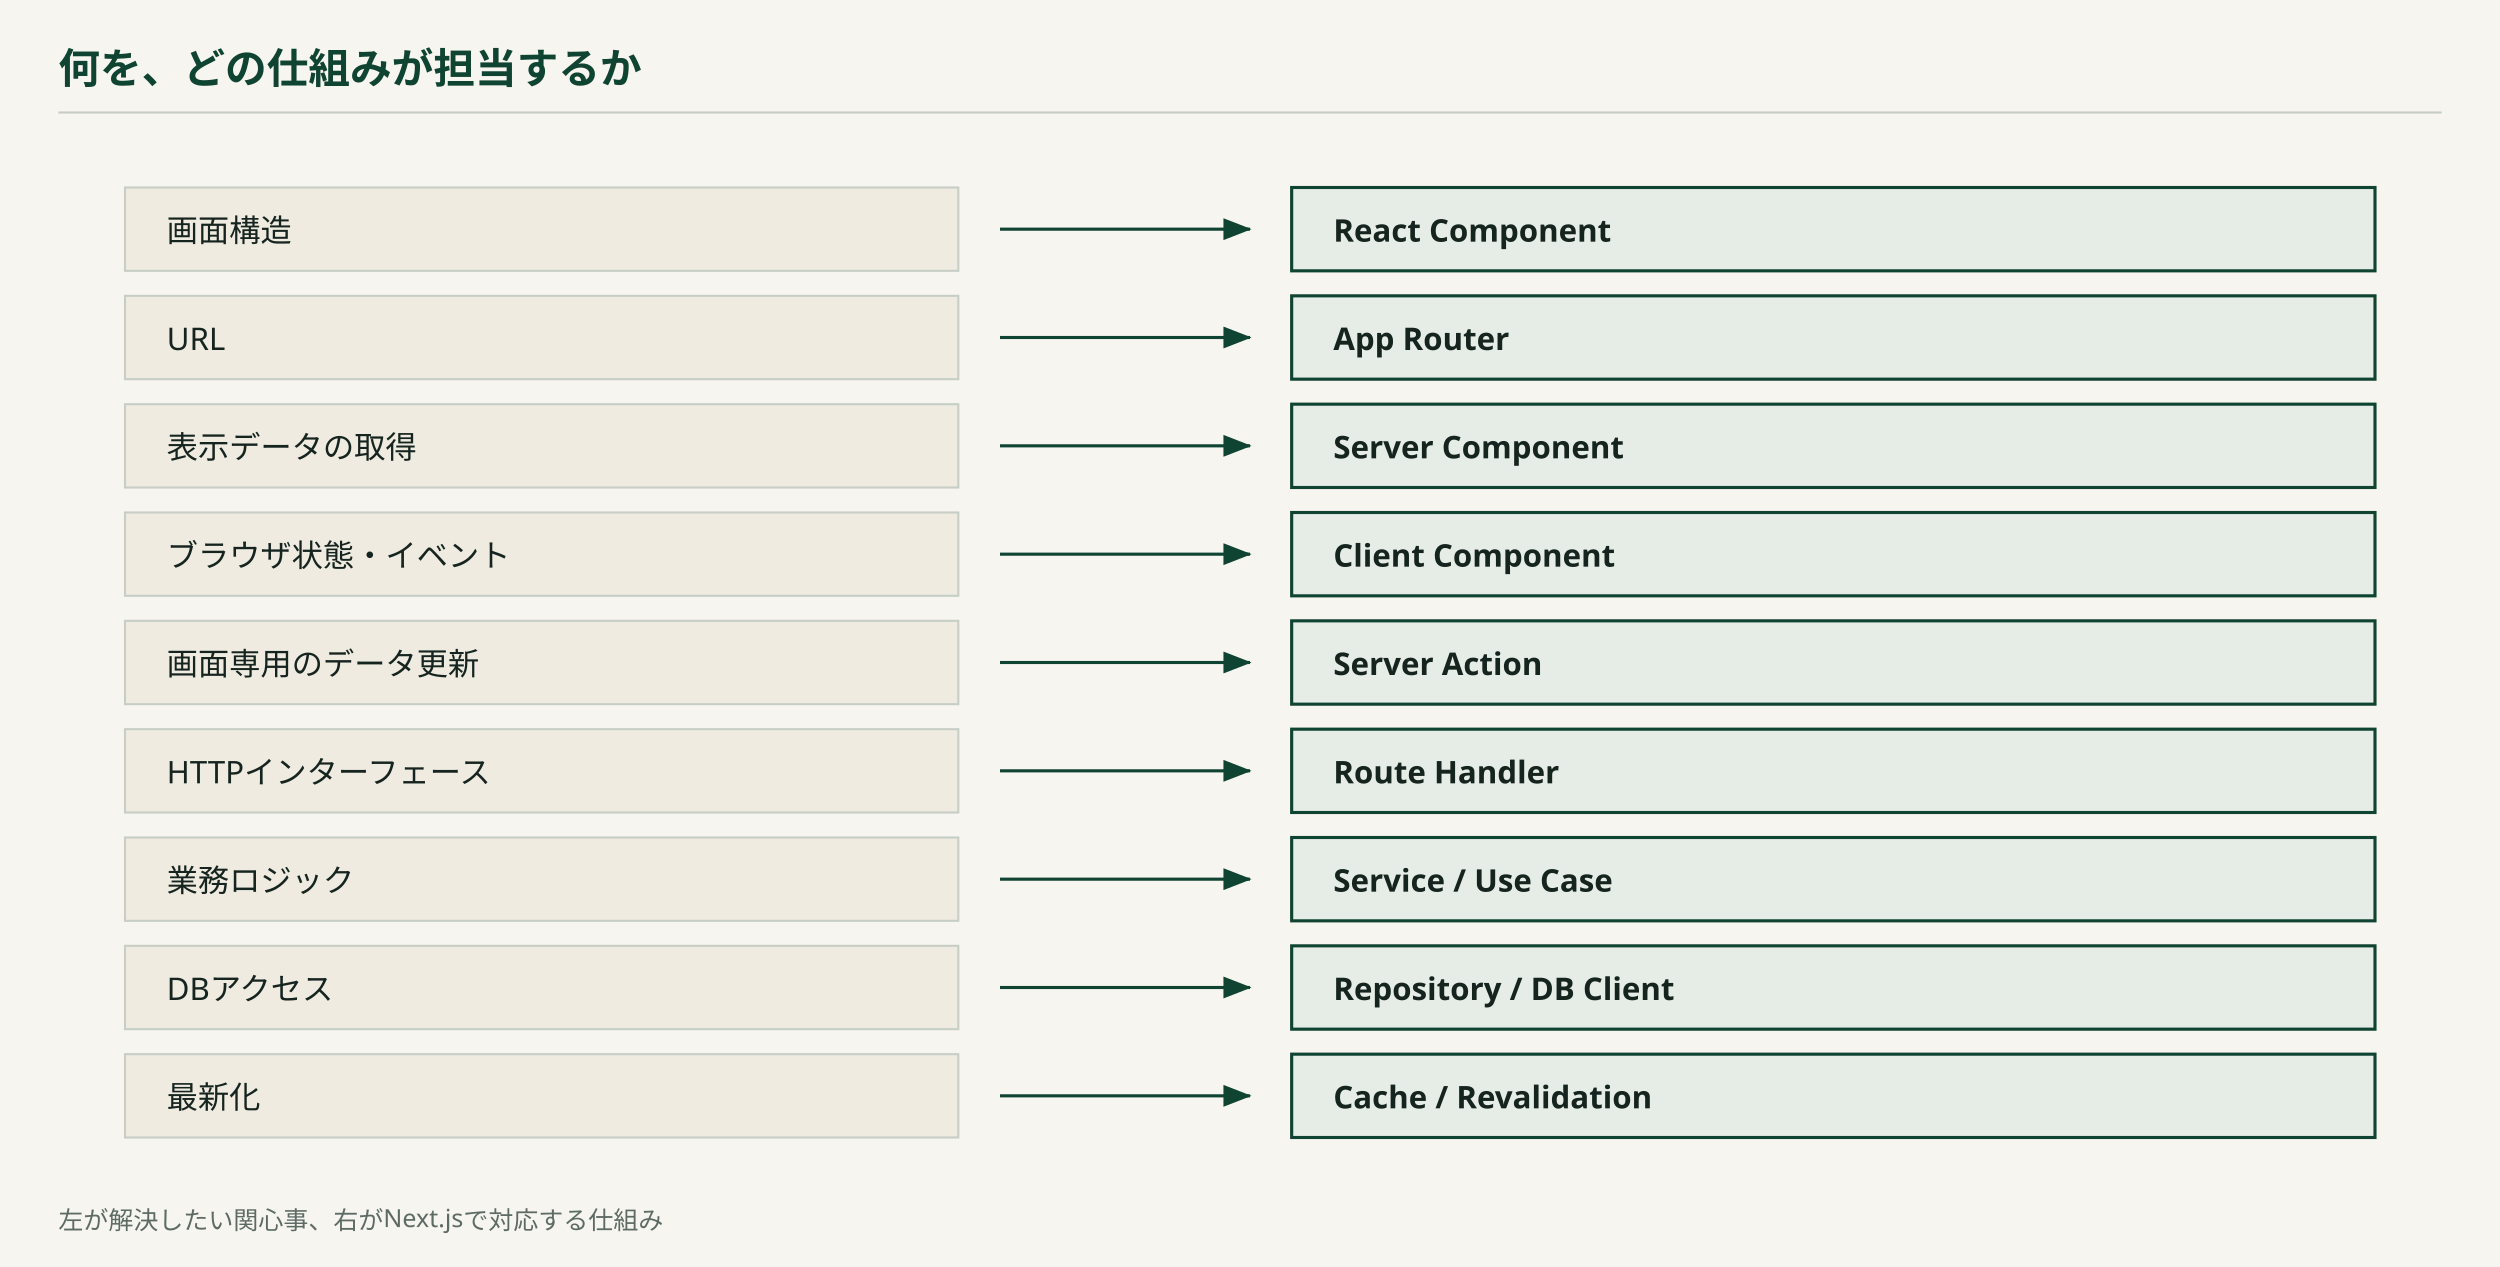
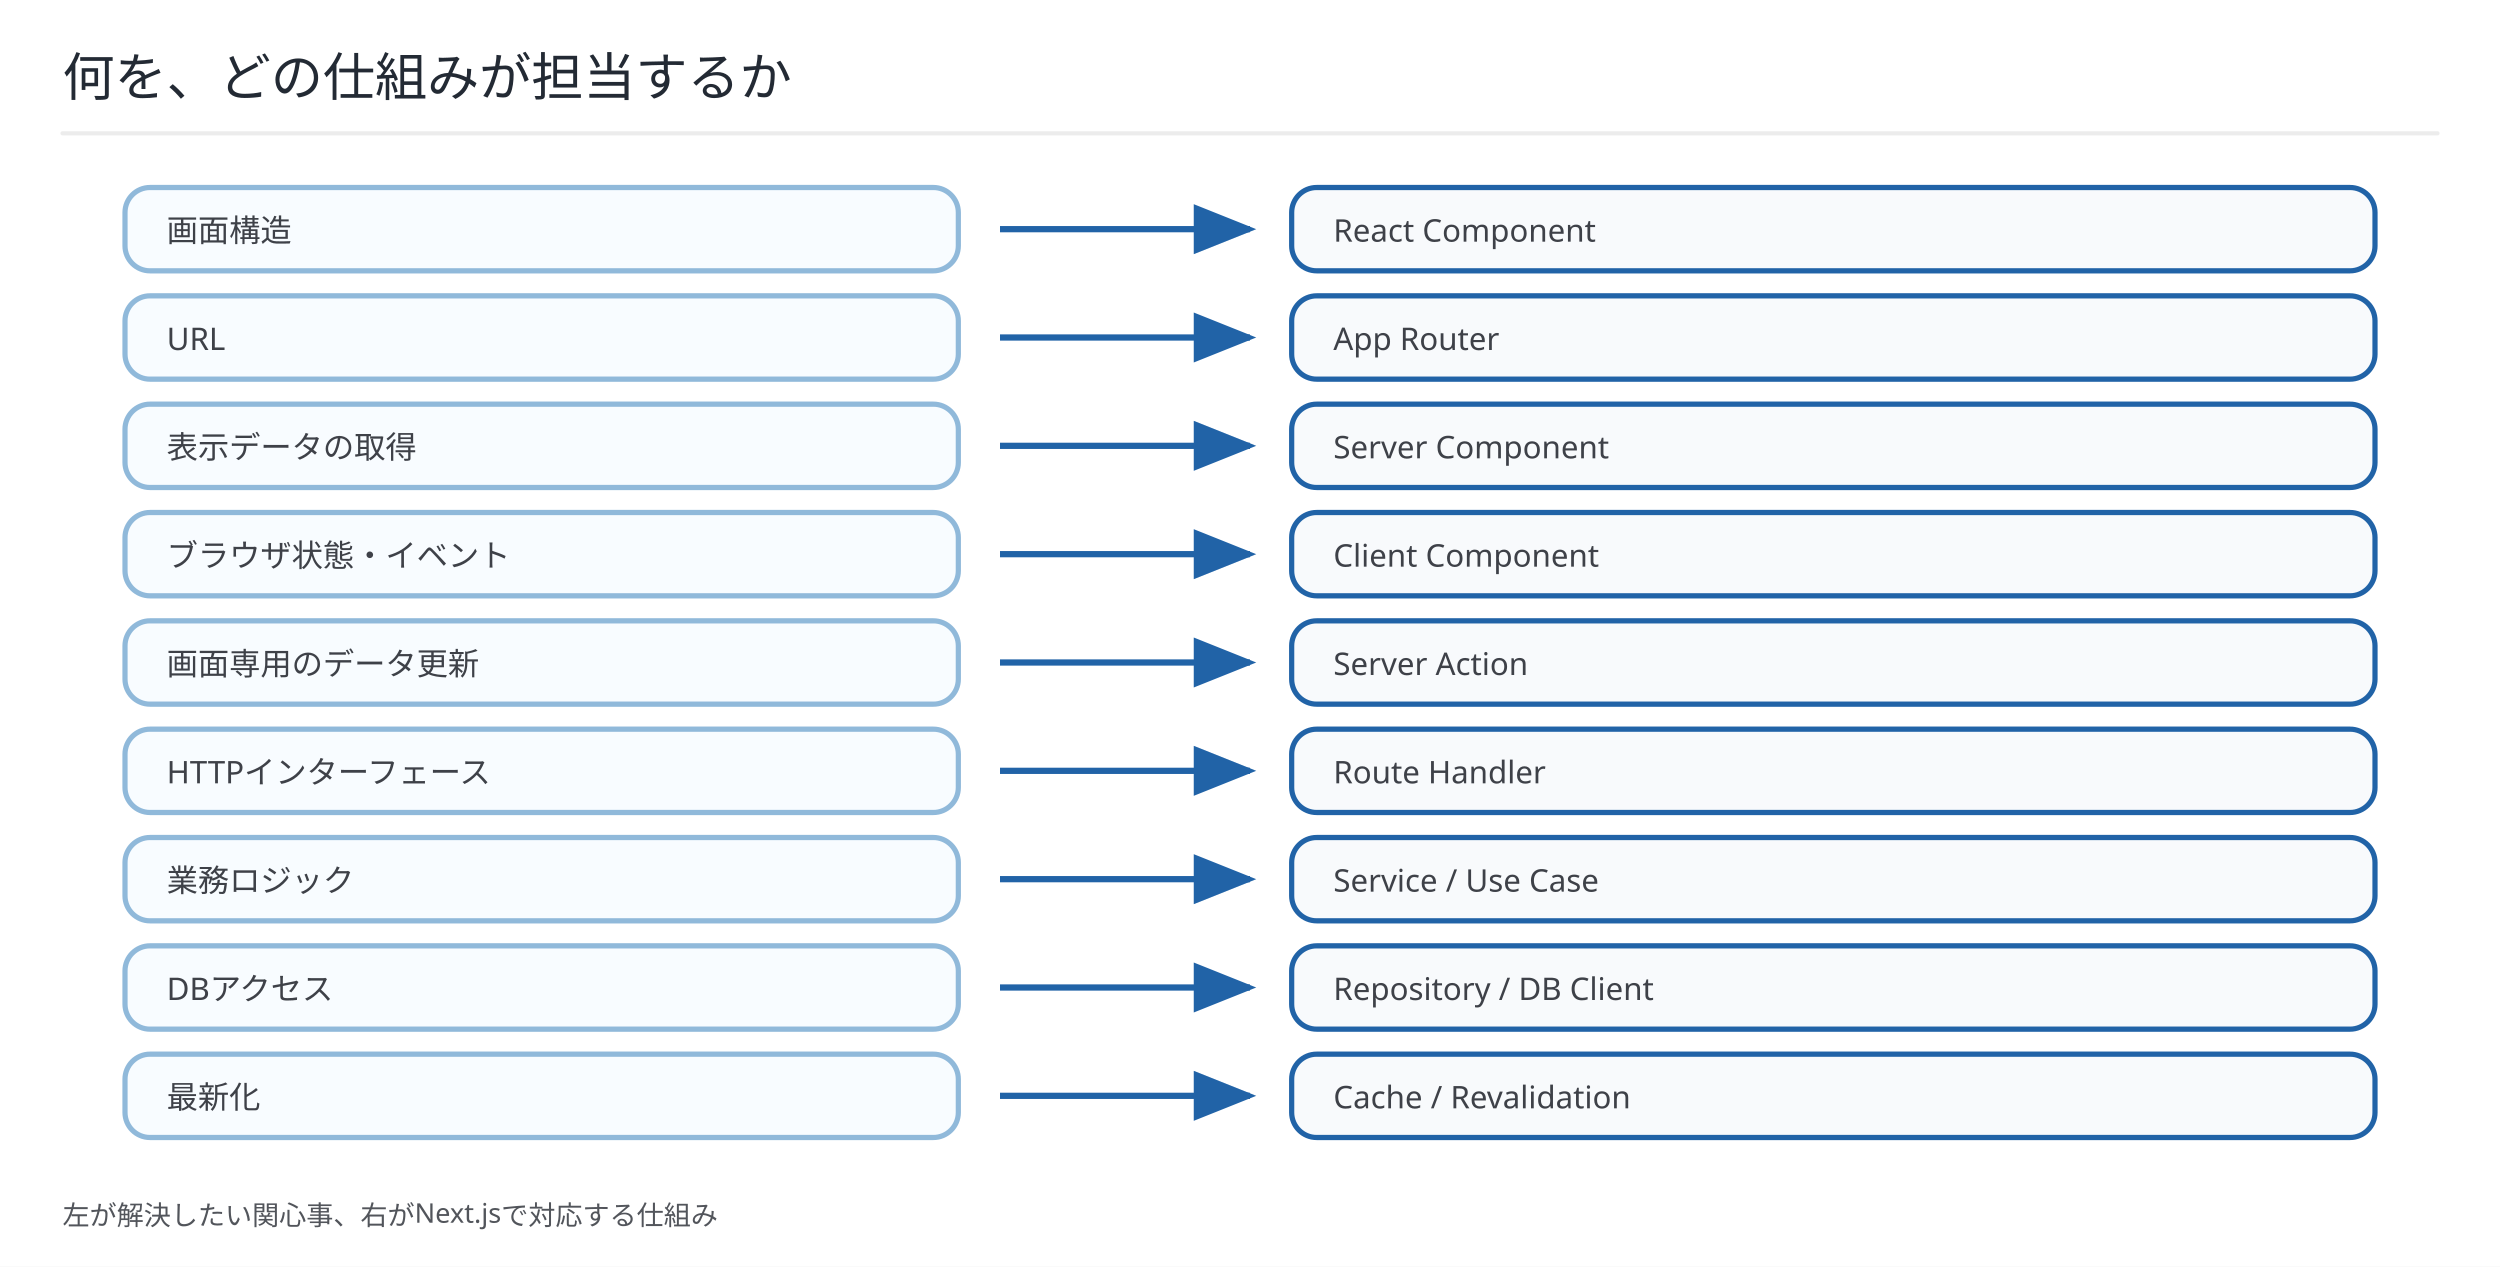
<svg xmlns="http://www.w3.org/2000/svg" width="1200" height="608" viewBox="0 0 1200 608">
  <defs>
-     <marker id="ar" markerWidth="9" markerHeight="7" refX="8.5" refY="3.5" orient="auto">
-       <path d="M0,0 L9,3.5 L0,7 z" fill="#0F4332" />
+     <marker id="ar" markerWidth="10" markerHeight="8" refX="9" refY="4" orient="auto">
+       <path d="M0,0 L10,4 L0,8 z" fill="#2163A7" />
+     </marker>
+     <marker id="arR" markerWidth="10" markerHeight="8" refX="9" refY="4" orient="auto">
+       <path d="M0,0 L10,4 L0,8 z" fill="#B4472F" />
    </marker>
  </defs>
-   <rect width="1200" height="608" fill="#F7F5EF" />
-   <text x="28" y="40" font-family="'Hiragino Kaku Gothic ProN','Hiragino Sans','BIZ UDGothic',sans-serif" font-size="20" fill="#0F4332" text-anchor="start" font-weight="600">何を、どの仕組みが担当するか</text>
-   <line x1="28" y1="54" x2="1172" y2="54" stroke="#C6CEC6" stroke-width="1" />
-   <rect x="60" y="90" width="400" height="40" fill="#EFEBE1" stroke="#C6CEC6" stroke-width="1" />
-   <text x="80" y="116" font-family="'Hiragino Kaku Gothic ProN','Hiragino Sans','BIZ UDGothic',sans-serif" font-size="15" fill="#16241F" text-anchor="start" font-weight="normal">画面構造</text>
-   <line x1="480" y1="110" x2="600" y2="110" stroke="#0F4332" stroke-width="1.5" marker-end="url(#ar)" />
-   <rect x="620" y="90" width="520" height="40" fill="#E6EDE6" stroke="#0F4332" stroke-width="1.5" />
-   <text x="640" y="116" font-family="'Hiragino Kaku Gothic ProN','Hiragino Sans','BIZ UDGothic',sans-serif" font-size="15" fill="#16241F" text-anchor="start" font-weight="600">React Component</text>
-   <rect x="60" y="142" width="400" height="40" fill="#EFEBE1" stroke="#C6CEC6" stroke-width="1" />
-   <text x="80" y="168" font-family="'Hiragino Kaku Gothic ProN','Hiragino Sans','BIZ UDGothic',sans-serif" font-size="15" fill="#16241F" text-anchor="start" font-weight="normal">URL</text>
-   <line x1="480" y1="162" x2="600" y2="162" stroke="#0F4332" stroke-width="1.5" marker-end="url(#ar)" />
-   <rect x="620" y="142" width="520" height="40" fill="#E6EDE6" stroke="#0F4332" stroke-width="1.5" />
-   <text x="640" y="168" font-family="'Hiragino Kaku Gothic ProN','Hiragino Sans','BIZ UDGothic',sans-serif" font-size="15" fill="#16241F" text-anchor="start" font-weight="600">App Router</text>
-   <rect x="60" y="194" width="400" height="40" fill="#EFEBE1" stroke="#C6CEC6" stroke-width="1" />
-   <text x="80" y="220" font-family="'Hiragino Kaku Gothic ProN','Hiragino Sans','BIZ UDGothic',sans-serif" font-size="15" fill="#16241F" text-anchor="start" font-weight="normal">表示データの取得</text>
-   <line x1="480" y1="214" x2="600" y2="214" stroke="#0F4332" stroke-width="1.5" marker-end="url(#ar)" />
-   <rect x="620" y="194" width="520" height="40" fill="#E6EDE6" stroke="#0F4332" stroke-width="1.5" />
-   <text x="640" y="220" font-family="'Hiragino Kaku Gothic ProN','Hiragino Sans','BIZ UDGothic',sans-serif" font-size="15" fill="#16241F" text-anchor="start" font-weight="600">Server Component</text>
-   <rect x="60" y="246" width="400" height="40" fill="#EFEBE1" stroke="#C6CEC6" stroke-width="1" />
-   <text x="80" y="272" font-family="'Hiragino Kaku Gothic ProN','Hiragino Sans','BIZ UDGothic',sans-serif" font-size="15" fill="#16241F" text-anchor="start" font-weight="normal">ブラウザ状態・イベント</text>
-   <line x1="480" y1="266" x2="600" y2="266" stroke="#0F4332" stroke-width="1.5" marker-end="url(#ar)" />
-   <rect x="620" y="246" width="520" height="40" fill="#E6EDE6" stroke="#0F4332" stroke-width="1.5" />
-   <text x="640" y="272" font-family="'Hiragino Kaku Gothic ProN','Hiragino Sans','BIZ UDGothic',sans-serif" font-size="15" fill="#16241F" text-anchor="start" font-weight="600">Client Component</text>
-   <rect x="60" y="298" width="400" height="40" fill="#EFEBE1" stroke="#C6CEC6" stroke-width="1" />
-   <text x="80" y="324" font-family="'Hiragino Kaku Gothic ProN','Hiragino Sans','BIZ UDGothic',sans-serif" font-size="15" fill="#16241F" text-anchor="start" font-weight="normal">画面専用のデータ更新</text>
-   <line x1="480" y1="318" x2="600" y2="318" stroke="#0F4332" stroke-width="1.5" marker-end="url(#ar)" />
-   <rect x="620" y="298" width="520" height="40" fill="#E6EDE6" stroke="#0F4332" stroke-width="1.5" />
-   <text x="640" y="324" font-family="'Hiragino Kaku Gothic ProN','Hiragino Sans','BIZ UDGothic',sans-serif" font-size="15" fill="#16241F" text-anchor="start" font-weight="600">Server Action</text>
-   <rect x="60" y="350" width="400" height="40" fill="#EFEBE1" stroke="#C6CEC6" stroke-width="1" />
-   <text x="80" y="376" font-family="'Hiragino Kaku Gothic ProN','Hiragino Sans','BIZ UDGothic',sans-serif" font-size="15" fill="#16241F" text-anchor="start" font-weight="normal">HTTPインターフェース</text>
-   <line x1="480" y1="370" x2="600" y2="370" stroke="#0F4332" stroke-width="1.5" marker-end="url(#ar)" />
-   <rect x="620" y="350" width="520" height="40" fill="#E6EDE6" stroke="#0F4332" stroke-width="1.5" />
-   <text x="640" y="376" font-family="'Hiragino Kaku Gothic ProN','Hiragino Sans','BIZ UDGothic',sans-serif" font-size="15" fill="#16241F" text-anchor="start" font-weight="600">Route Handler</text>
-   <rect x="60" y="402" width="400" height="40" fill="#EFEBE1" stroke="#C6CEC6" stroke-width="1" />
-   <text x="80" y="428" font-family="'Hiragino Kaku Gothic ProN','Hiragino Sans','BIZ UDGothic',sans-serif" font-size="15" fill="#16241F" text-anchor="start" font-weight="normal">業務ロジック</text>
-   <line x1="480" y1="422" x2="600" y2="422" stroke="#0F4332" stroke-width="1.5" marker-end="url(#ar)" />
-   <rect x="620" y="402" width="520" height="40" fill="#E6EDE6" stroke="#0F4332" stroke-width="1.5" />
-   <text x="640" y="428" font-family="'Hiragino Kaku Gothic ProN','Hiragino Sans','BIZ UDGothic',sans-serif" font-size="15" fill="#16241F" text-anchor="start" font-weight="600">Service / Use Case</text>
-   <rect x="60" y="454" width="400" height="40" fill="#EFEBE1" stroke="#C6CEC6" stroke-width="1" />
-   <text x="80" y="480" font-family="'Hiragino Kaku Gothic ProN','Hiragino Sans','BIZ UDGothic',sans-serif" font-size="15" fill="#16241F" text-anchor="start" font-weight="normal">DBアクセス</text>
-   <line x1="480" y1="474" x2="600" y2="474" stroke="#0F4332" stroke-width="1.5" marker-end="url(#ar)" />
-   <rect x="620" y="454" width="520" height="40" fill="#E6EDE6" stroke="#0F4332" stroke-width="1.5" />
-   <text x="640" y="480" font-family="'Hiragino Kaku Gothic ProN','Hiragino Sans','BIZ UDGothic',sans-serif" font-size="15" fill="#16241F" text-anchor="start" font-weight="600">Repository / DB Client</text>
-   <rect x="60" y="506" width="400" height="40" fill="#EFEBE1" stroke="#C6CEC6" stroke-width="1" />
-   <text x="80" y="532" font-family="'Hiragino Kaku Gothic ProN','Hiragino Sans','BIZ UDGothic',sans-serif" font-size="15" fill="#16241F" text-anchor="start" font-weight="normal">最新化</text>
-   <line x1="480" y1="526" x2="600" y2="526" stroke="#0F4332" stroke-width="1.5" marker-end="url(#ar)" />
-   <rect x="620" y="506" width="520" height="40" fill="#E6EDE6" stroke="#0F4332" stroke-width="1.5" />
-   <text x="640" y="532" font-family="'Hiragino Kaku Gothic ProN','Hiragino Sans','BIZ UDGothic',sans-serif" font-size="15" fill="#16241F" text-anchor="start" font-weight="600">Cache / Revalidation</text>
-   <text x="28" y="590" font-family="'Hiragino Kaku Gothic ProN','Hiragino Sans','BIZ UDGothic',sans-serif" font-size="12" fill="#5D6B64" text-anchor="start" font-weight="normal">左が解決したい関心事、右がNext.jsで対応する仕組み</text>
+   <rect width="1200" height="608" fill="#FFFFFF" />
+   <text x="30" y="46" font-family="'Hiragino Kaku Gothic ProN W6','Hiragino Sans W6',sans-serif" font-size="25" fill="#232A34" text-anchor="start" font-weight="normal">何を、どの仕組みが担当するか</text>
+   <line x1="30" y1="64" x2="1170" y2="64" stroke="#ECECEC" stroke-width="2" stroke-linecap="round" />
+   <rect x="60" y="90" width="400" height="40" rx="12" ry="12" fill="#F8FCFF" stroke="#90B9DA" stroke-width="2.5" />
+   <text x="80" y="116" font-family="'Hiragino Kaku Gothic ProN','Hiragino Sans',sans-serif" font-size="15" fill="#3E4148" text-anchor="start" font-weight="normal">画面構造</text>
+   <line x1="480" y1="110" x2="600" y2="110" stroke="#2163A7" stroke-width="3" marker-end="url(#ar)" />
+   <rect x="620" y="90" width="520" height="40" rx="12" ry="12" fill="#F8FAFC" stroke="#2163A7" stroke-width="2.5" />
+   <text x="640" y="116" font-family="'Hiragino Kaku Gothic ProN W6','Hiragino Sans W6',sans-serif" font-size="15" fill="#3E4148" text-anchor="start" font-weight="normal">React Component</text>
+   <rect x="60" y="142" width="400" height="40" rx="12" ry="12" fill="#F8FCFF" stroke="#90B9DA" stroke-width="2.5" />
+   <text x="80" y="168" font-family="'Hiragino Kaku Gothic ProN','Hiragino Sans',sans-serif" font-size="15" fill="#3E4148" text-anchor="start" font-weight="normal">URL</text>
+   <line x1="480" y1="162" x2="600" y2="162" stroke="#2163A7" stroke-width="3" marker-end="url(#ar)" />
+   <rect x="620" y="142" width="520" height="40" rx="12" ry="12" fill="#F8FAFC" stroke="#2163A7" stroke-width="2.5" />
+   <text x="640" y="168" font-family="'Hiragino Kaku Gothic ProN W6','Hiragino Sans W6',sans-serif" font-size="15" fill="#3E4148" text-anchor="start" font-weight="normal">App Router</text>
+   <rect x="60" y="194" width="400" height="40" rx="12" ry="12" fill="#F8FCFF" stroke="#90B9DA" stroke-width="2.5" />
+   <text x="80" y="220" font-family="'Hiragino Kaku Gothic ProN','Hiragino Sans',sans-serif" font-size="15" fill="#3E4148" text-anchor="start" font-weight="normal">表示データの取得</text>
+   <line x1="480" y1="214" x2="600" y2="214" stroke="#2163A7" stroke-width="3" marker-end="url(#ar)" />
+   <rect x="620" y="194" width="520" height="40" rx="12" ry="12" fill="#F8FAFC" stroke="#2163A7" stroke-width="2.5" />
+   <text x="640" y="220" font-family="'Hiragino Kaku Gothic ProN W6','Hiragino Sans W6',sans-serif" font-size="15" fill="#3E4148" text-anchor="start" font-weight="normal">Server Component</text>
+   <rect x="60" y="246" width="400" height="40" rx="12" ry="12" fill="#F8FCFF" stroke="#90B9DA" stroke-width="2.5" />
+   <text x="80" y="272" font-family="'Hiragino Kaku Gothic ProN','Hiragino Sans',sans-serif" font-size="15" fill="#3E4148" text-anchor="start" font-weight="normal">ブラウザ状態・イベント</text>
+   <line x1="480" y1="266" x2="600" y2="266" stroke="#2163A7" stroke-width="3" marker-end="url(#ar)" />
+   <rect x="620" y="246" width="520" height="40" rx="12" ry="12" fill="#F8FAFC" stroke="#2163A7" stroke-width="2.5" />
+   <text x="640" y="272" font-family="'Hiragino Kaku Gothic ProN W6','Hiragino Sans W6',sans-serif" font-size="15" fill="#3E4148" text-anchor="start" font-weight="normal">Client Component</text>
+   <rect x="60" y="298" width="400" height="40" rx="12" ry="12" fill="#F8FCFF" stroke="#90B9DA" stroke-width="2.5" />
+   <text x="80" y="324" font-family="'Hiragino Kaku Gothic ProN','Hiragino Sans',sans-serif" font-size="15" fill="#3E4148" text-anchor="start" font-weight="normal">画面専用のデータ更新</text>
+   <line x1="480" y1="318" x2="600" y2="318" stroke="#2163A7" stroke-width="3" marker-end="url(#ar)" />
+   <rect x="620" y="298" width="520" height="40" rx="12" ry="12" fill="#F8FAFC" stroke="#2163A7" stroke-width="2.5" />
+   <text x="640" y="324" font-family="'Hiragino Kaku Gothic ProN W6','Hiragino Sans W6',sans-serif" font-size="15" fill="#3E4148" text-anchor="start" font-weight="normal">Server Action</text>
+   <rect x="60" y="350" width="400" height="40" rx="12" ry="12" fill="#F8FCFF" stroke="#90B9DA" stroke-width="2.5" />
+   <text x="80" y="376" font-family="'Hiragino Kaku Gothic ProN','Hiragino Sans',sans-serif" font-size="15" fill="#3E4148" text-anchor="start" font-weight="normal">HTTPインターフェース</text>
+   <line x1="480" y1="370" x2="600" y2="370" stroke="#2163A7" stroke-width="3" marker-end="url(#ar)" />
+   <rect x="620" y="350" width="520" height="40" rx="12" ry="12" fill="#F8FAFC" stroke="#2163A7" stroke-width="2.5" />
+   <text x="640" y="376" font-family="'Hiragino Kaku Gothic ProN W6','Hiragino Sans W6',sans-serif" font-size="15" fill="#3E4148" text-anchor="start" font-weight="normal">Route Handler</text>
+   <rect x="60" y="402" width="400" height="40" rx="12" ry="12" fill="#F8FCFF" stroke="#90B9DA" stroke-width="2.5" />
+   <text x="80" y="428" font-family="'Hiragino Kaku Gothic ProN','Hiragino Sans',sans-serif" font-size="15" fill="#3E4148" text-anchor="start" font-weight="normal">業務ロジック</text>
+   <line x1="480" y1="422" x2="600" y2="422" stroke="#2163A7" stroke-width="3" marker-end="url(#ar)" />
+   <rect x="620" y="402" width="520" height="40" rx="12" ry="12" fill="#F8FAFC" stroke="#2163A7" stroke-width="2.5" />
+   <text x="640" y="428" font-family="'Hiragino Kaku Gothic ProN W6','Hiragino Sans W6',sans-serif" font-size="15" fill="#3E4148" text-anchor="start" font-weight="normal">Service / Use Case</text>
+   <rect x="60" y="454" width="400" height="40" rx="12" ry="12" fill="#F8FCFF" stroke="#90B9DA" stroke-width="2.5" />
+   <text x="80" y="480" font-family="'Hiragino Kaku Gothic ProN','Hiragino Sans',sans-serif" font-size="15" fill="#3E4148" text-anchor="start" font-weight="normal">DBアクセス</text>
+   <line x1="480" y1="474" x2="600" y2="474" stroke="#2163A7" stroke-width="3" marker-end="url(#ar)" />
+   <rect x="620" y="454" width="520" height="40" rx="12" ry="12" fill="#F8FAFC" stroke="#2163A7" stroke-width="2.5" />
+   <text x="640" y="480" font-family="'Hiragino Kaku Gothic ProN W6','Hiragino Sans W6',sans-serif" font-size="15" fill="#3E4148" text-anchor="start" font-weight="normal">Repository / DB Client</text>
+   <rect x="60" y="506" width="400" height="40" rx="12" ry="12" fill="#F8FCFF" stroke="#90B9DA" stroke-width="2.5" />
+   <text x="80" y="532" font-family="'Hiragino Kaku Gothic ProN','Hiragino Sans',sans-serif" font-size="15" fill="#3E4148" text-anchor="start" font-weight="normal">最新化</text>
+   <line x1="480" y1="526" x2="600" y2="526" stroke="#2163A7" stroke-width="3" marker-end="url(#ar)" />
+   <rect x="620" y="506" width="520" height="40" rx="12" ry="12" fill="#F8FAFC" stroke="#2163A7" stroke-width="2.5" />
+   <text x="640" y="532" font-family="'Hiragino Kaku Gothic ProN W6','Hiragino Sans W6',sans-serif" font-size="15" fill="#3E4148" text-anchor="start" font-weight="normal">Cache / Revalidation</text>
+   <text x="30" y="588" font-family="'Hiragino Kaku Gothic ProN','Hiragino Sans',sans-serif" font-size="13" fill="#52555B" text-anchor="start" font-weight="normal">左が解決したい関心事、右がNext.jsで対応する仕組み</text>
</svg>
